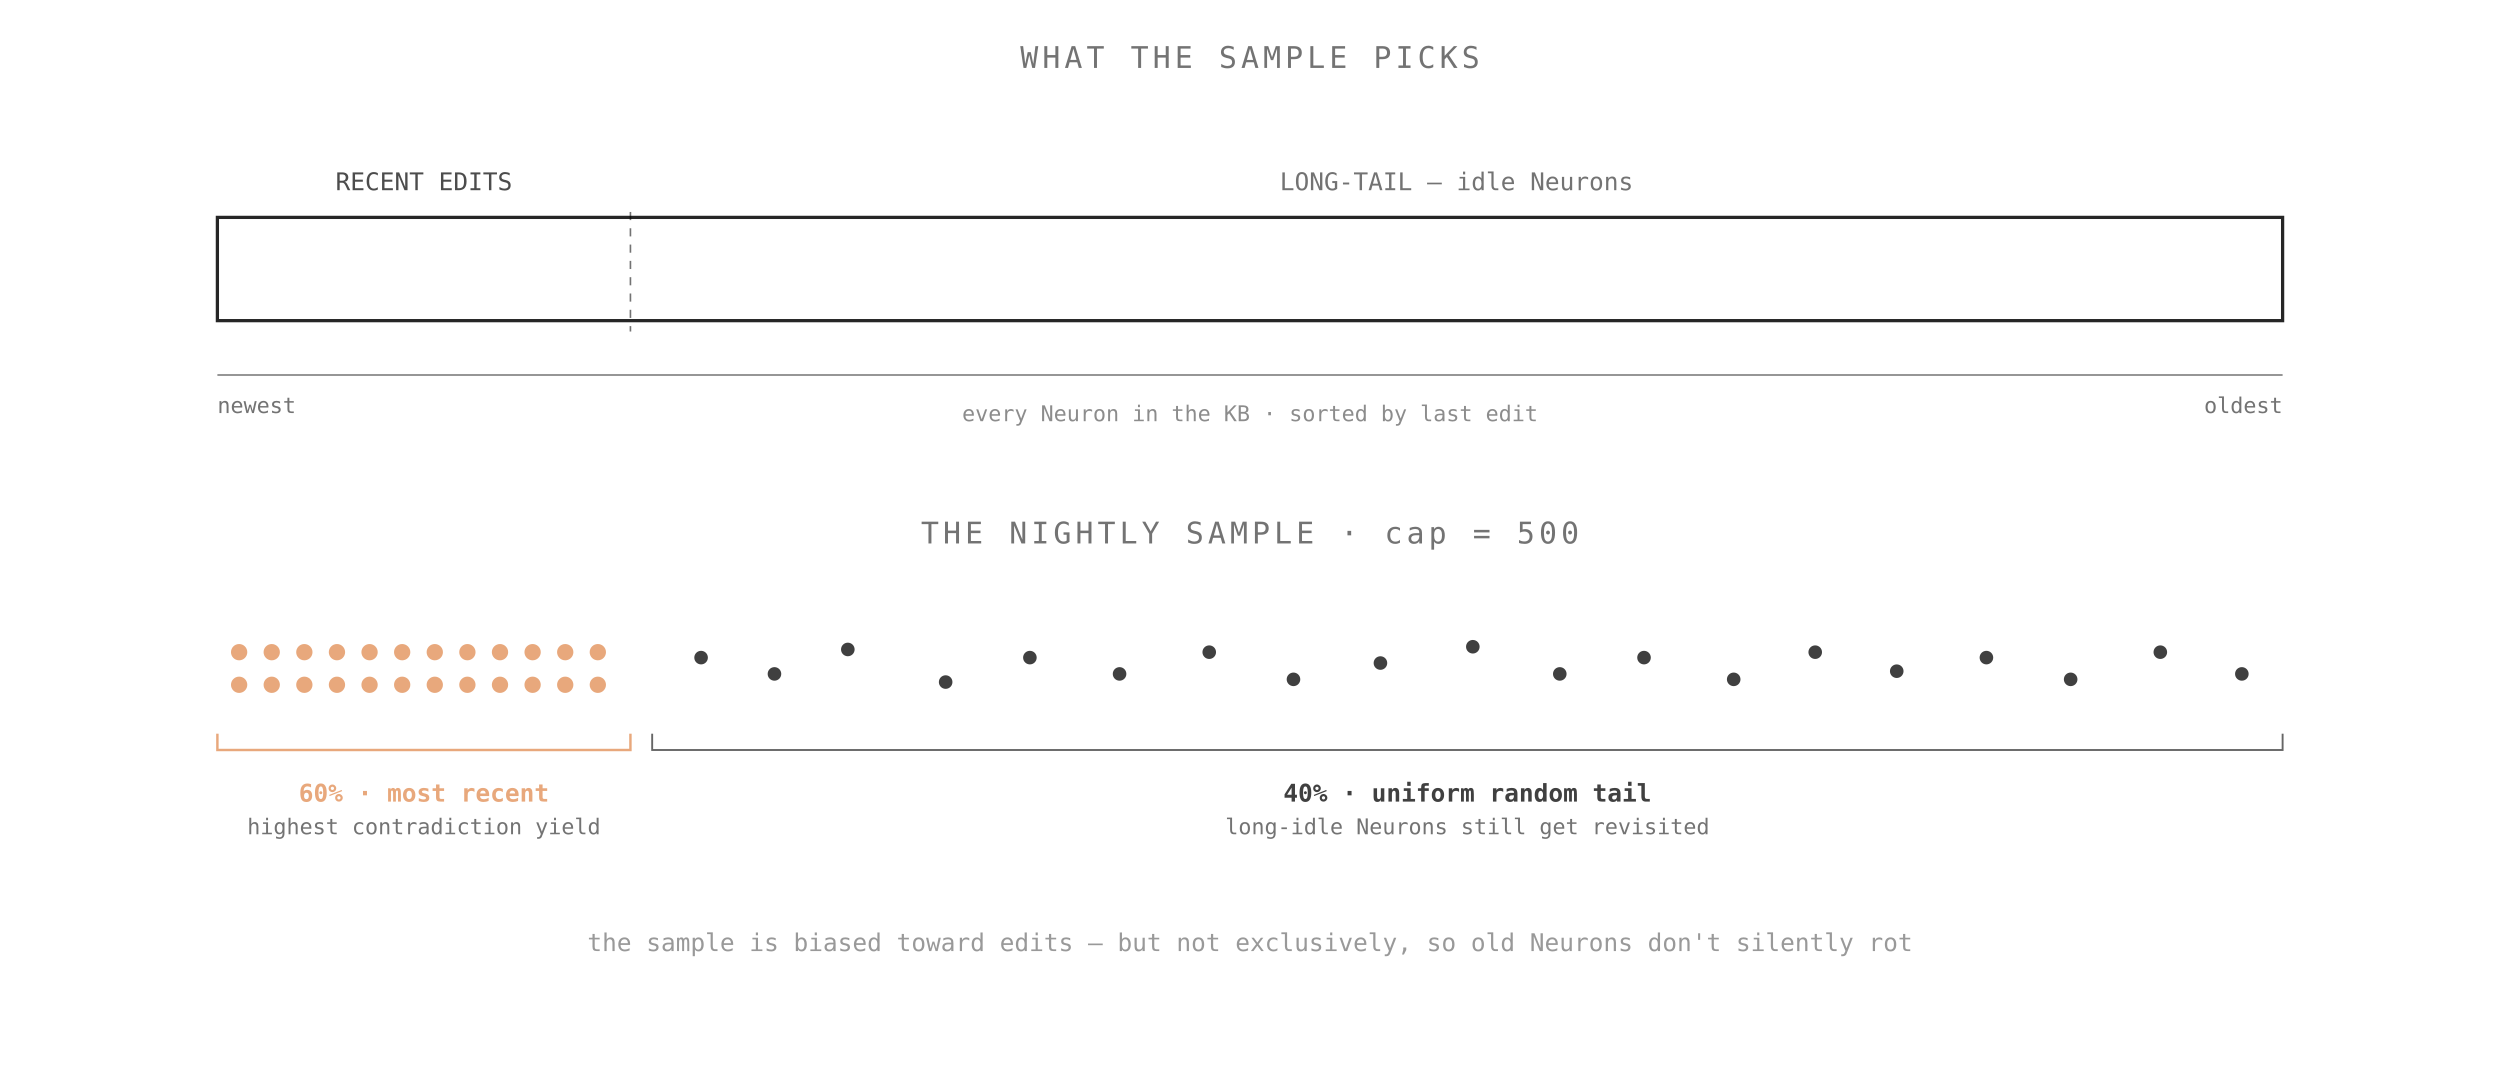
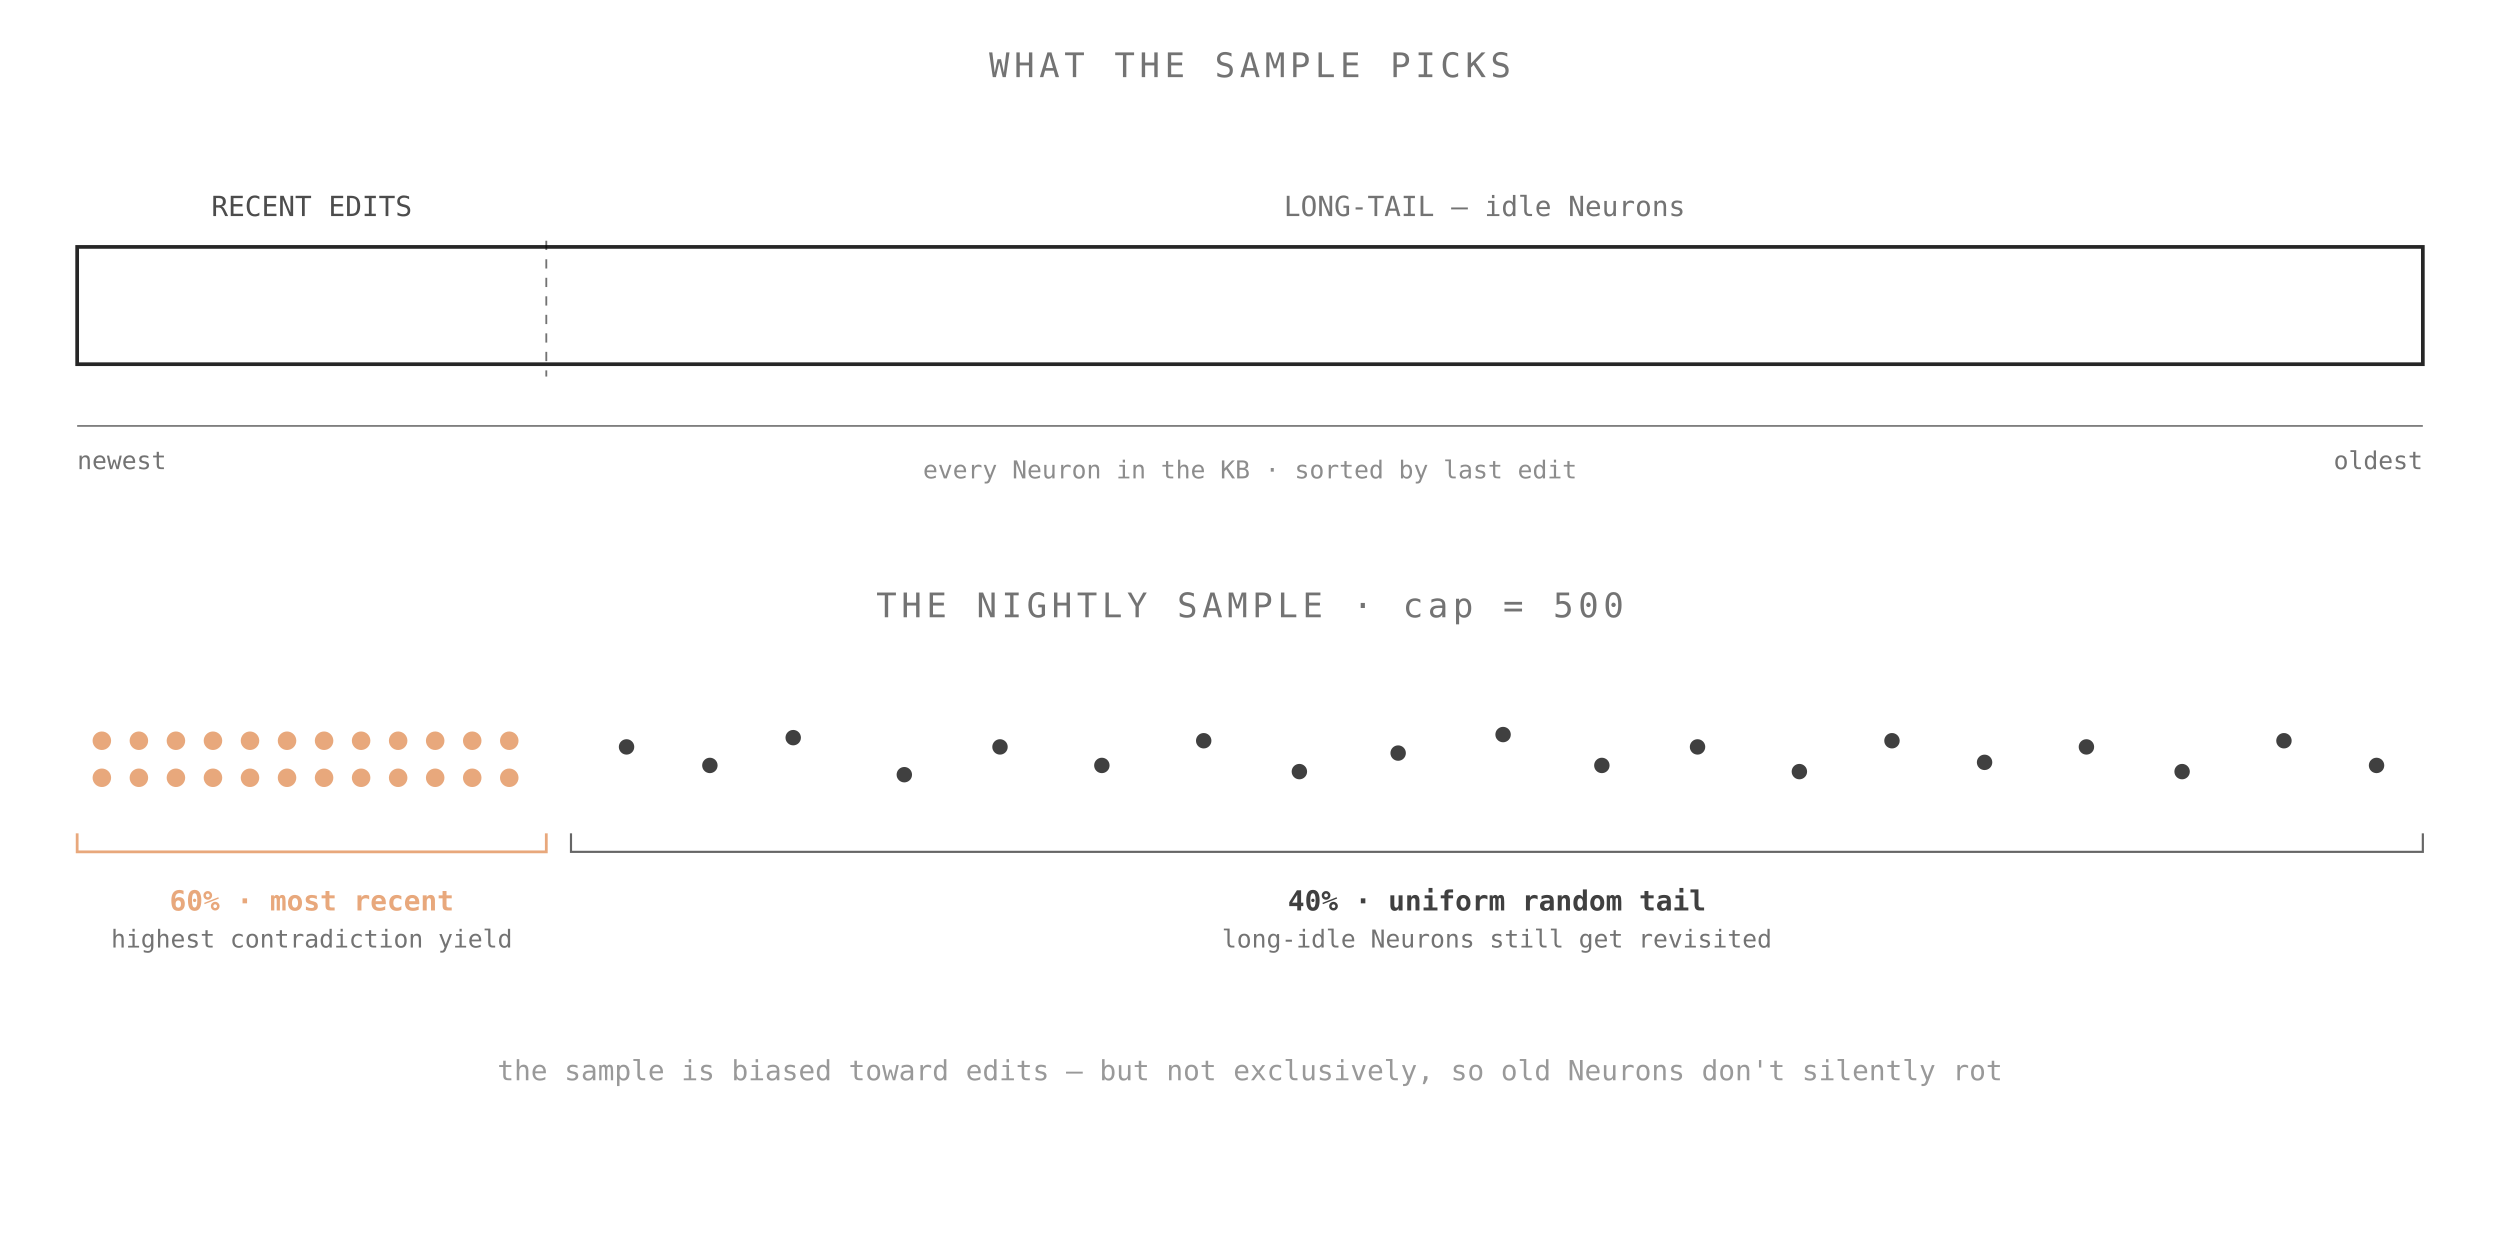
- <svg xmlns="http://www.w3.org/2000/svg" viewBox="0 20 920 400" role="img" aria-label="Sampling strategy: 60% of the per-pass budget is drawn from the most-recently-updated Neurons; the remaining 40% is uniformly sampled from the rest of the corpus so long-idle pages still get revisited.">
+ <svg xmlns="http://www.w3.org/2000/svg" viewBox="55 20 810 400" role="img" aria-label="Sampling strategy: 60% of the per-pass budget is drawn from the most-recently-updated Neurons; the remaining 40% is uniformly sampled from the rest of the corpus so long-idle pages still get revisited.">
  <text x="460" y="45" font-family="monospace" font-size="11" fill="currentColor" text-anchor="middle" opacity="0.55" letter-spacing="1.5">WHAT THE SAMPLE PICKS</text>
  <rect x="80" y="100" width="760" height="38" fill="none" stroke="currentColor" stroke-width="1.2" opacity="0.85" />
  <line x1="232" y1="98" x2="232" y2="142" stroke="currentColor" stroke-width="0.6" stroke-dasharray="3,3" opacity="0.55" />
  <text x="156" y="90" font-family="monospace" font-size="9" fill="currentColor" text-anchor="middle" opacity="0.7">RECENT EDITS</text>
  <text x="536" y="90" font-family="monospace" font-size="9" fill="currentColor" text-anchor="middle" opacity="0.55">LONG-TAIL — idle Neurons</text>
  <line x1="80" y1="158" x2="840" y2="158" stroke="currentColor" stroke-width="0.6" opacity="0.5" />
  <text x="80" y="172" font-family="monospace" font-size="8" fill="currentColor" text-anchor="start" opacity="0.55">newest</text>
  <text x="840" y="172" font-family="monospace" font-size="8" fill="currentColor" text-anchor="end" opacity="0.55">oldest</text>
  <text x="460" y="175" font-family="monospace" font-size="8" fill="currentColor" text-anchor="middle" opacity="0.45">every Neuron in the KB · sorted by last edit</text>
  <text x="460" y="220" font-family="monospace" font-size="11" fill="currentColor" text-anchor="middle" opacity="0.55" letter-spacing="1.5">THE NIGHTLY SAMPLE · cap = 500</text>
  <g fill="#e8a87c">
    <circle cx="88" cy="260" r="3" />
    <circle cx="100" cy="260" r="3" />
    <circle cx="112" cy="260" r="3" />
    <circle cx="124" cy="260" r="3" />
    <circle cx="136" cy="260" r="3" />
    <circle cx="148" cy="260" r="3" />
    <circle cx="160" cy="260" r="3" />
    <circle cx="172" cy="260" r="3" />
    <circle cx="184" cy="260" r="3" />
    <circle cx="196" cy="260" r="3" />
    <circle cx="208" cy="260" r="3" />
    <circle cx="220" cy="260" r="3" />
    <circle cx="88" cy="272" r="3" />
    <circle cx="100" cy="272" r="3" />
    <circle cx="112" cy="272" r="3" />
    <circle cx="124" cy="272" r="3" />
    <circle cx="136" cy="272" r="3" />
    <circle cx="148" cy="272" r="3" />
    <circle cx="160" cy="272" r="3" />
    <circle cx="172" cy="272" r="3" />
    <circle cx="184" cy="272" r="3" />
    <circle cx="196" cy="272" r="3" />
    <circle cx="208" cy="272" r="3" />
    <circle cx="220" cy="272" r="3" />
  </g>
  <g fill="currentColor" opacity="0.75">
    <circle cx="258" cy="262" r="2.5" />
    <circle cx="285" cy="268" r="2.5" />
    <circle cx="312" cy="259" r="2.5" />
    <circle cx="348" cy="271" r="2.5" />
    <circle cx="379" cy="262" r="2.5" />
    <circle cx="412" cy="268" r="2.5" />
    <circle cx="445" cy="260" r="2.5" />
    <circle cx="476" cy="270" r="2.5" />
    <circle cx="508" cy="264" r="2.5" />
    <circle cx="542" cy="258" r="2.5" />
    <circle cx="574" cy="268" r="2.5" />
    <circle cx="605" cy="262" r="2.5" />
    <circle cx="638" cy="270" r="2.5" />
    <circle cx="668" cy="260" r="2.5" />
    <circle cx="698" cy="267" r="2.5" />
    <circle cx="731" cy="262" r="2.5" />
    <circle cx="762" cy="270" r="2.5" />
    <circle cx="795" cy="260" r="2.5" />
    <circle cx="825" cy="268" r="2.5" />
  </g>
  <path d="M 80 290 L 80 296 L 232 296 L 232 290" fill="none" stroke="#e8a87c" stroke-width="0.9" />
  <text x="156" y="315" font-family="monospace" font-size="9" fill="#e8a87c" text-anchor="middle" font-weight="bold">60% · most recent</text>
  <text x="156" y="327" font-family="monospace" font-size="8" fill="currentColor" text-anchor="middle" opacity="0.55">highest contradiction yield</text>
  <path d="M 240 290 L 240 296 L 840 296 L 840 290" fill="none" stroke="currentColor" stroke-width="0.7" opacity="0.6" />
  <text x="540" y="315" font-family="monospace" font-size="9" fill="currentColor" text-anchor="middle" font-weight="bold" opacity="0.75">40% · uniform random tail</text>
  <text x="540" y="327" font-family="monospace" font-size="8" fill="currentColor" text-anchor="middle" opacity="0.55">long-idle Neurons still get revisited</text>
  <text x="460" y="370" font-family="monospace" font-size="9" fill="currentColor" text-anchor="middle" opacity="0.4">the sample is biased toward edits — but not exclusively, so old Neurons don't silently rot</text>
</svg>
